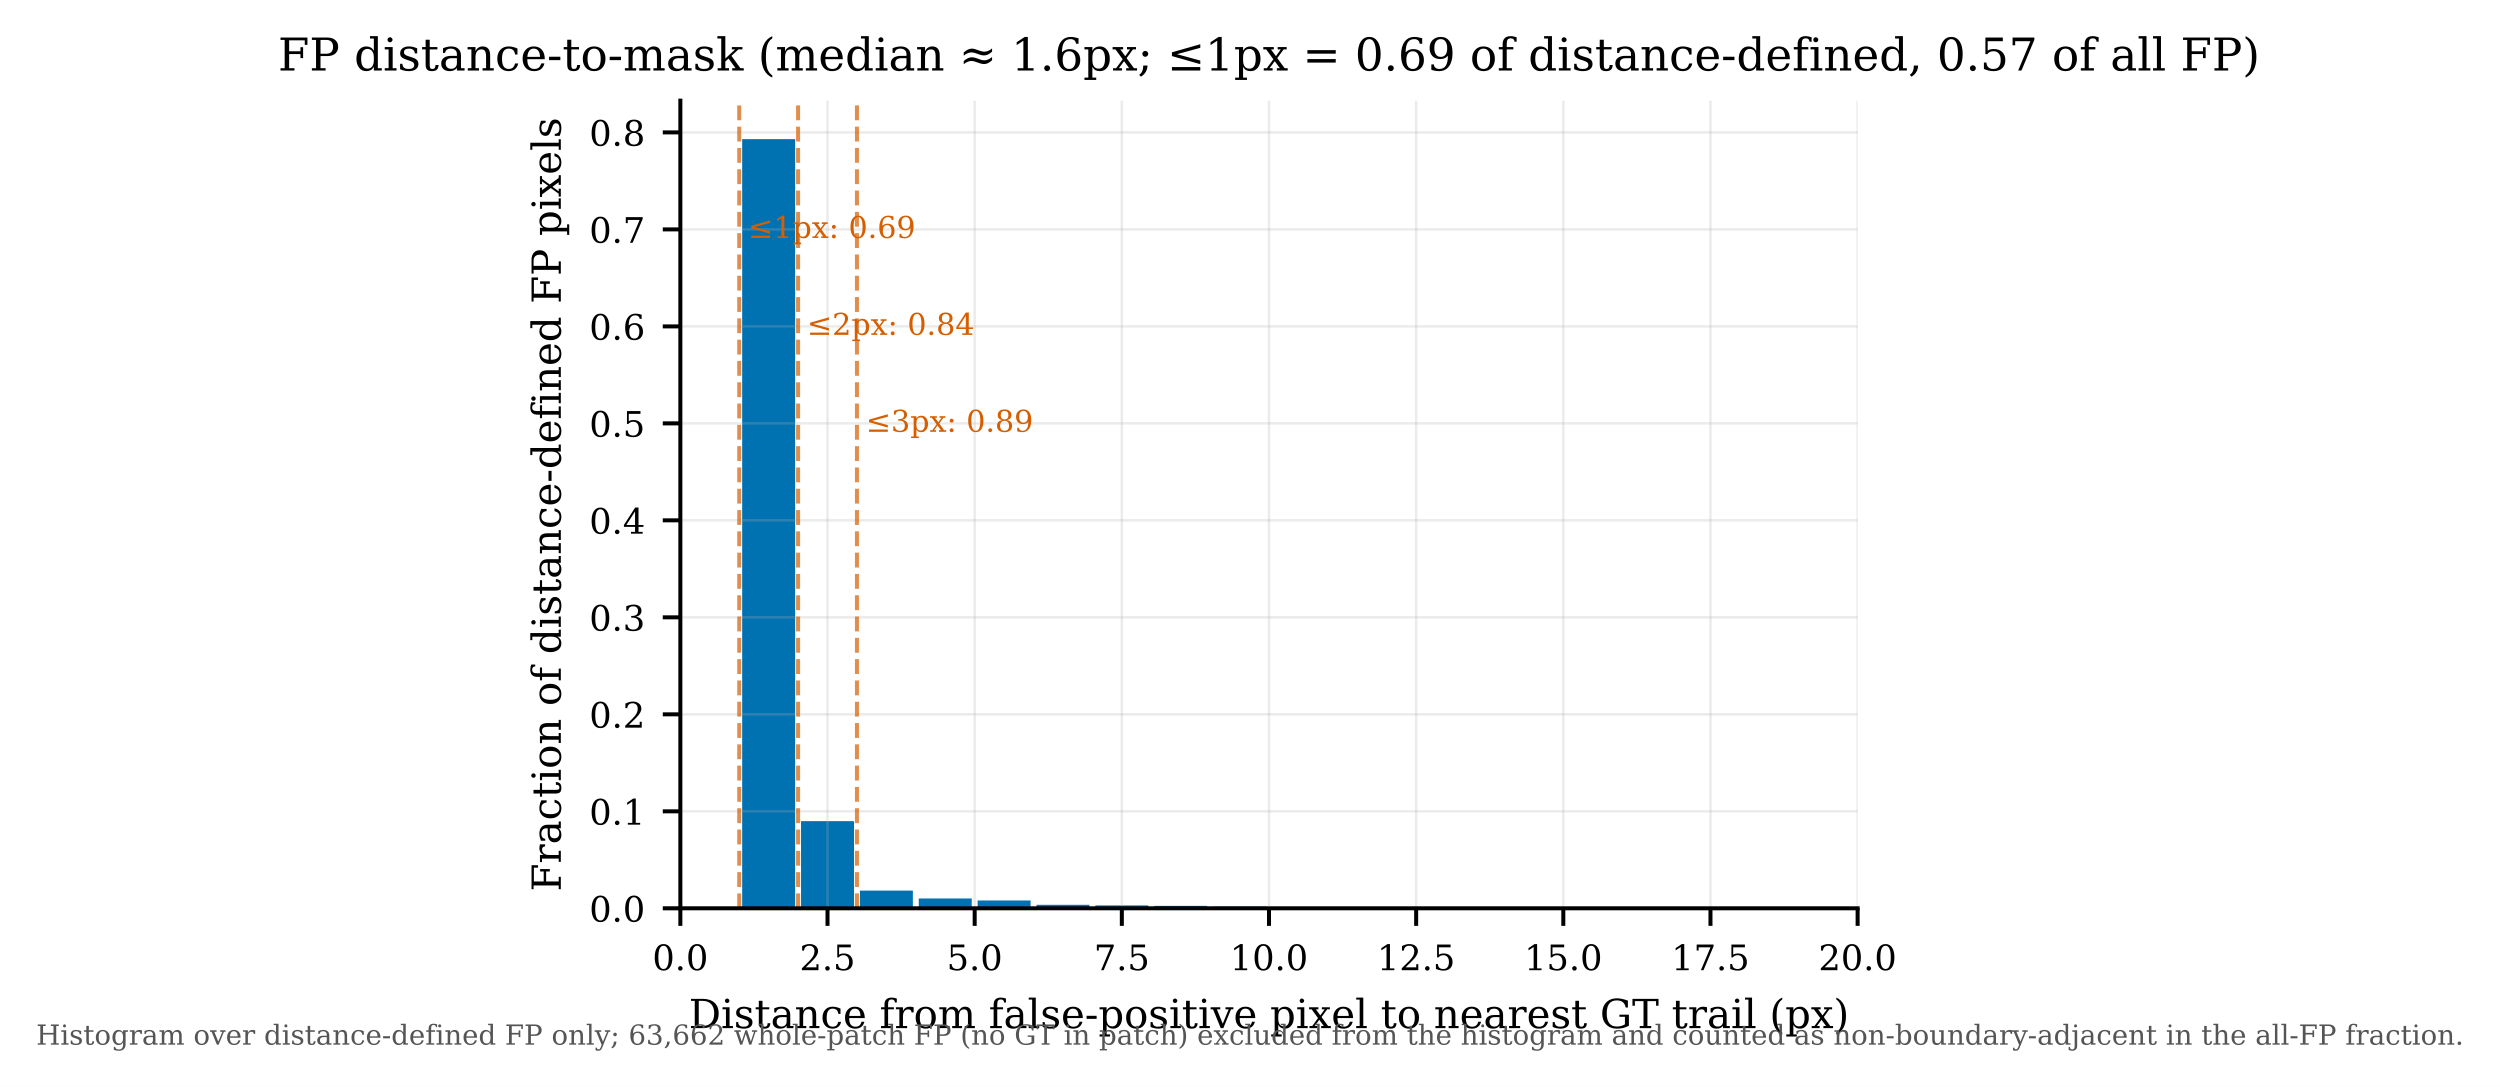
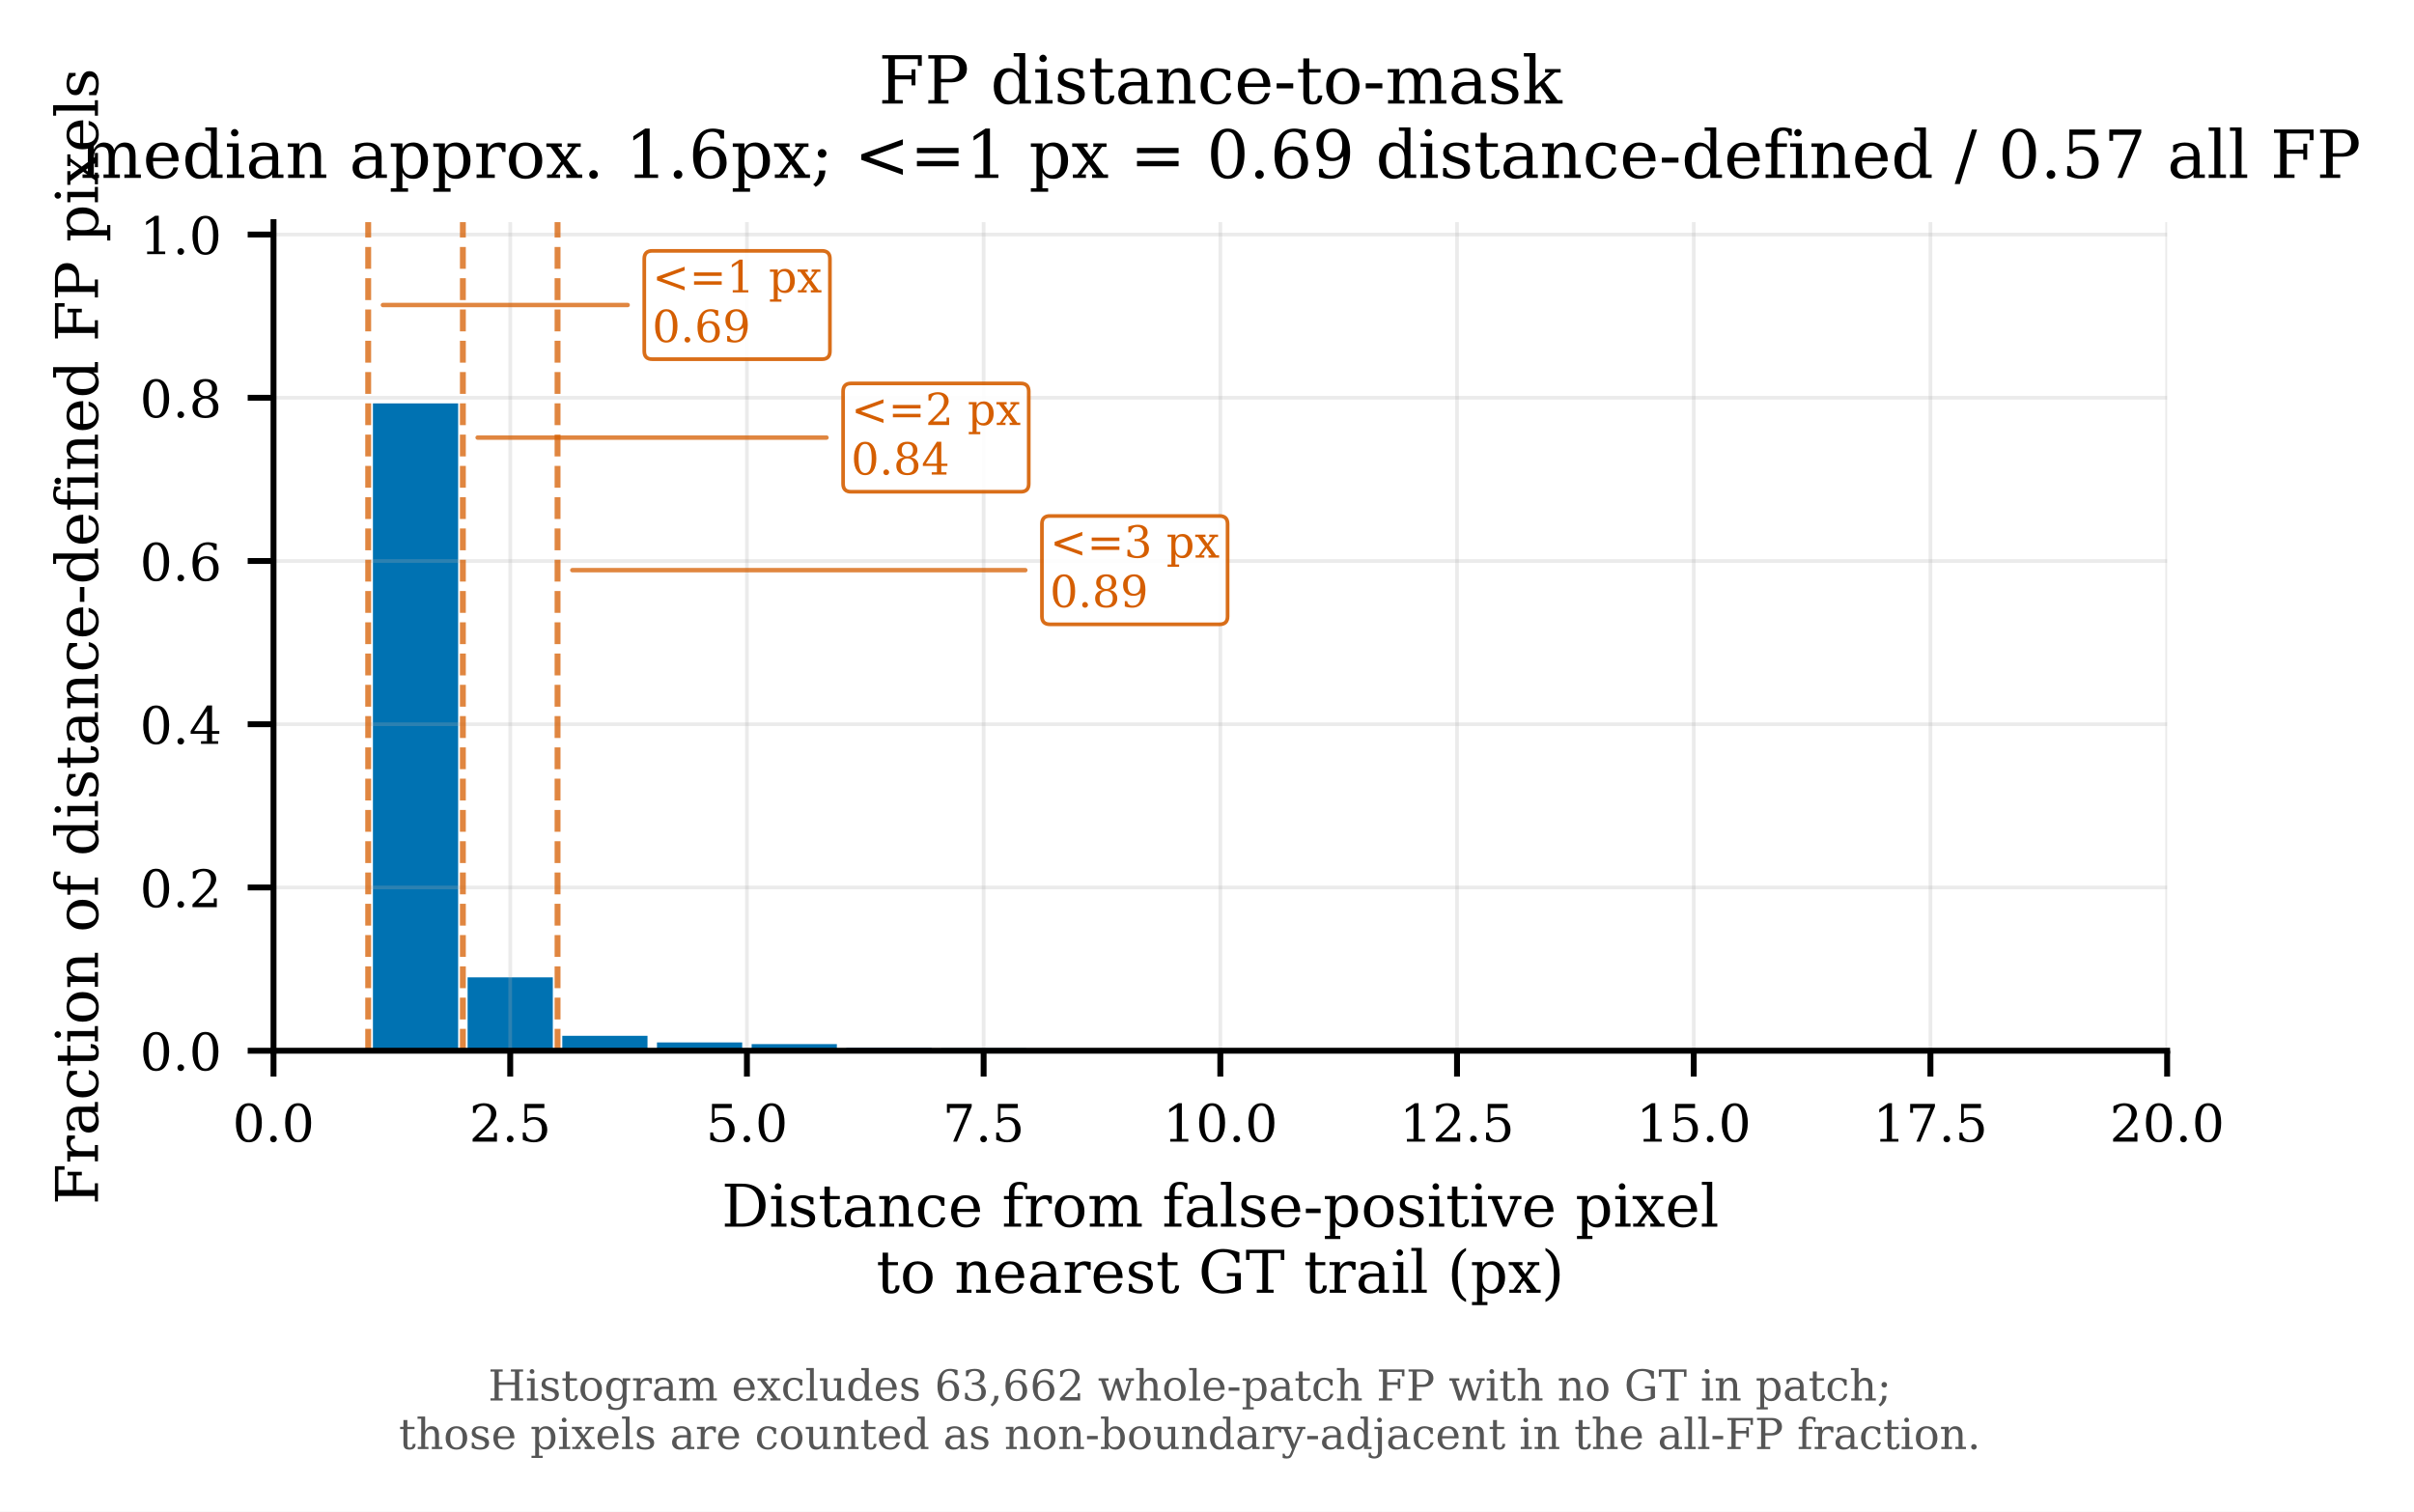
- <svg xmlns="http://www.w3.org/2000/svg" xmlns:xlink="http://www.w3.org/1999/xlink" width="497.677pt" height="216.381pt" viewBox="0 0 497.677 216.381" version="1.1">
+ <svg xmlns="http://www.w3.org/2000/svg" xmlns:xlink="http://www.w3.org/1999/xlink" width="327.217pt" height="204.925pt" viewBox="0 0 327.217 204.925" version="1.1">
  <defs>
    <style type="text/css">*{stroke-linejoin: round; stroke-linecap: butt}</style>
  </defs>
  <g id="figure_1">
    <g id="patch_1">
-       <path d="M 0 216.381 L 497.677 216.381 L 497.677 0 L 0 0 z " style="fill: #ffffff" />
+       <path d="M 0 204.925 L 327.217 204.925 L 327.217 0 L 0 0 z " style="fill: #ffffff" />
    </g>
    <g id="axes_1">
      <g id="patch_2">
-         <path d="M 135.439 180.815 L 369.799 180.815 L 369.799 20.039 L 135.439 20.039 z " style="fill: #ffffff" />
+         <path d="M 37.075 142.437 L 293.755 142.437 L 293.755 30.117 L 37.075 30.117 z " style="fill: #ffffff" />
      </g>
      <g id="patch_3">
-         <path d="M 136.025 180.815 L 146.571 180.815 L 146.571 180.815 L 136.025 180.815 z " clip-path="url(#p217c9a3f2b)" style="fill: #0072b2" />
+         <path d="M 37.716 142.437 L 49.267 142.437 L 49.267 142.437 L 37.716 142.437 z " clip-path="url(#p05a875b8cf)" style="fill: #0072b2" />
      </g>
      <g id="patch_4">
-         <path d="M 147.743 180.815 L 158.289 180.815 L 158.289 27.695 L 147.743 27.695 z " clip-path="url(#p217c9a3f2b)" style="fill: #0072b2" />
+         <path d="M 50.55 142.437 L 62.101 142.437 L 62.101 54.687 L 50.55 54.687 z " clip-path="url(#p05a875b8cf)" style="fill: #0072b2" />
      </g>
      <g id="patch_5">
-         <path d="M 159.461 180.815 L 170.007 180.815 L 170.007 163.457 L 159.461 163.457 z " clip-path="url(#p217c9a3f2b)" style="fill: #0072b2" />
+         <path d="M 63.384 142.437 L 74.935 142.437 L 74.935 132.489 L 63.384 132.489 z " clip-path="url(#p05a875b8cf)" style="fill: #0072b2" />
      </g>
      <g id="patch_6">
-         <path d="M 171.179 180.815 L 181.725 180.815 L 181.725 177.291 L 171.179 177.291 z " clip-path="url(#p217c9a3f2b)" style="fill: #0072b2" />
+         <path d="M 76.218 142.437 L 87.769 142.437 L 87.769 140.418 L 76.218 140.418 z " clip-path="url(#p05a875b8cf)" style="fill: #0072b2" />
      </g>
      <g id="patch_7">
-         <path d="M 182.897 180.815 L 193.443 180.815 L 193.443 178.853 L 182.897 178.853 z " clip-path="url(#p217c9a3f2b)" style="fill: #0072b2" />
+         <path d="M 89.052 142.437 L 100.603 142.437 L 100.603 141.312 L 89.052 141.312 z " clip-path="url(#p05a875b8cf)" style="fill: #0072b2" />
      </g>
      <g id="patch_8">
-         <path d="M 194.615 180.815 L 205.161 180.815 L 205.161 179.252 L 194.615 179.252 z " clip-path="url(#p217c9a3f2b)" style="fill: #0072b2" />
+         <path d="M 101.886 142.437 L 113.437 142.437 L 113.437 141.541 L 101.886 141.541 z " clip-path="url(#p05a875b8cf)" style="fill: #0072b2" />
      </g>
      <g id="patch_9">
-         <path d="M 206.333 180.815 L 216.879 180.815 L 216.879 180.121 L 206.333 180.121 z " clip-path="url(#p217c9a3f2b)" style="fill: #0072b2" />
+         <path d="M 114.72 142.437 L 126.271 142.437 L 126.271 142.039 L 114.72 142.039 z " clip-path="url(#p05a875b8cf)" style="fill: #0072b2" />
      </g>
      <g id="patch_10">
-         <path d="M 218.051 180.815 L 228.597 180.815 L 228.597 180.245 L 218.051 180.245 z " clip-path="url(#p217c9a3f2b)" style="fill: #0072b2" />
+         <path d="M 127.554 142.437 L 139.105 142.437 L 139.105 142.11 L 127.554 142.11 z " clip-path="url(#p05a875b8cf)" style="fill: #0072b2" />
      </g>
      <g id="patch_11">
-         <path d="M 229.769 180.815 L 240.315 180.815 L 240.315 180.326 L 229.769 180.326 z " clip-path="url(#p217c9a3f2b)" style="fill: #0072b2" />
+         <path d="M 140.388 142.437 L 151.939 142.437 L 151.939 142.157 L 140.388 142.157 z " clip-path="url(#p05a875b8cf)" style="fill: #0072b2" />
      </g>
      <g id="patch_12">
-         <path d="M 241.487 180.815 L 252.033 180.815 L 252.033 180.49 L 241.487 180.49 z " clip-path="url(#p217c9a3f2b)" style="fill: #0072b2" />
+         <path d="M 153.222 142.437 L 164.773 142.437 L 164.773 142.251 L 153.222 142.251 z " clip-path="url(#p05a875b8cf)" style="fill: #0072b2" />
      </g>
      <g id="patch_13">
-         <path d="M 253.205 180.815 L 263.751 180.815 L 263.751 180.575 L 253.205 180.575 z " clip-path="url(#p217c9a3f2b)" style="fill: #0072b2" />
+         <path d="M 166.056 142.437 L 177.607 142.437 L 177.607 142.299 L 166.056 142.299 z " clip-path="url(#p05a875b8cf)" style="fill: #0072b2" />
      </g>
      <g id="patch_14">
-         <path d="M 264.923 180.815 L 275.469 180.815 L 275.469 180.634 L 264.923 180.634 z " clip-path="url(#p217c9a3f2b)" style="fill: #0072b2" />
+         <path d="M 178.89 142.437 L 190.441 142.437 L 190.441 142.333 L 178.89 142.333 z " clip-path="url(#p05a875b8cf)" style="fill: #0072b2" />
      </g>
      <g id="patch_15">
-         <path d="M 276.641 180.815 L 287.187 180.815 L 287.187 180.659 L 276.641 180.659 z " clip-path="url(#p217c9a3f2b)" style="fill: #0072b2" />
+         <path d="M 191.724 142.437 L 203.275 142.437 L 203.275 142.347 L 191.724 142.347 z " clip-path="url(#p05a875b8cf)" style="fill: #0072b2" />
      </g>
      <g id="patch_16">
-         <path d="M 288.359 180.815 L 298.905 180.815 L 298.905 180.668 L 288.359 180.668 z " clip-path="url(#p217c9a3f2b)" style="fill: #0072b2" />
+         <path d="M 204.558 142.437 L 216.109 142.437 L 216.109 142.353 L 204.558 142.353 z " clip-path="url(#p05a875b8cf)" style="fill: #0072b2" />
      </g>
      <g id="patch_17">
-         <path d="M 300.077 180.815 L 310.623 180.815 L 310.623 180.707 L 300.077 180.707 z " clip-path="url(#p217c9a3f2b)" style="fill: #0072b2" />
+         <path d="M 217.392 142.437 L 228.943 142.437 L 228.943 142.375 L 217.392 142.375 z " clip-path="url(#p05a875b8cf)" style="fill: #0072b2" />
      </g>
      <g id="patch_18">
-         <path d="M 311.795 180.815 L 322.341 180.815 L 322.341 180.726 L 311.795 180.726 z " clip-path="url(#p217c9a3f2b)" style="fill: #0072b2" />
+         <path d="M 230.226 142.437 L 241.777 142.437 L 241.777 142.386 L 230.226 142.386 z " clip-path="url(#p05a875b8cf)" style="fill: #0072b2" />
      </g>
      <g id="patch_19">
-         <path d="M 323.513 180.815 L 334.059 180.815 L 334.059 180.747 L 323.513 180.747 z " clip-path="url(#p217c9a3f2b)" style="fill: #0072b2" />
+         <path d="M 243.06 142.437 L 254.611 142.437 L 254.611 142.398 L 243.06 142.398 z " clip-path="url(#p05a875b8cf)" style="fill: #0072b2" />
      </g>
      <g id="patch_20">
-         <path d="M 335.231 180.815 L 345.777 180.815 L 345.777 180.76 L 335.231 180.76 z " clip-path="url(#p217c9a3f2b)" style="fill: #0072b2" />
+         <path d="M 255.894 142.437 L 267.445 142.437 L 267.445 142.405 L 255.894 142.405 z " clip-path="url(#p05a875b8cf)" style="fill: #0072b2" />
      </g>
      <g id="patch_21">
-         <path d="M 346.949 180.815 L 357.495 180.815 L 357.495 180.769 L 346.949 180.769 z " clip-path="url(#p217c9a3f2b)" style="fill: #0072b2" />
+         <path d="M 268.728 142.437 L 280.279 142.437 L 280.279 142.411 L 268.728 142.411 z " clip-path="url(#p05a875b8cf)" style="fill: #0072b2" />
      </g>
      <g id="patch_22">
-         <path d="M 358.667 180.815 L 369.213 180.815 L 369.213 180.781 L 358.667 180.781 z " clip-path="url(#p217c9a3f2b)" style="fill: #0072b2" />
+         <path d="M 281.562 142.437 L 293.113 142.437 L 293.113 142.417 L 281.562 142.417 z " clip-path="url(#p05a875b8cf)" style="fill: #0072b2" />
      </g>
      <g id="matplotlib.axis_1">
        <g id="xtick_1">
          <g id="line2d_1">
-             <path d="M 135.439 180.815 L 135.439 20.039 " clip-path="url(#p217c9a3f2b)" style="fill: none; stroke: #b0b0b0; stroke-opacity: 0.25; stroke-width: 0.5; stroke-linecap: square" />
+             <path d="M 37.075 142.437 L 37.075 30.117 " clip-path="url(#p05a875b8cf)" style="fill: none; stroke: #b0b0b0; stroke-opacity: 0.25; stroke-width: 0.5; stroke-linecap: square" />
          </g>
          <g id="line2d_2">
            <defs>
-               <path id="me4deb081be" d="M 0 0 L 0 3.5 " style="stroke: #000000; stroke-width: 0.8" />
+               <path id="m025ebeea13" d="M 0 0 L 0 3.5 " style="stroke: #000000; stroke-width: 0.8" />
            </defs>
            <g>
-               <use xlink:href="#me4deb081be" x="135.439" y="180.815" style="stroke: #000000; stroke-width: 0.8" />
+               <use xlink:href="#m025ebeea13" x="37.075" y="142.437" style="stroke: #000000; stroke-width: 0.8" />
            </g>
          </g>
          <g id="text_1">
-             <text style="font-size: 7px; font-family: 'DejaVu Serif', serif; text-anchor: middle" x="135.439" y="193.133" transform="rotate(-0 135.4386 193.1335)">0.0</text>
+             <text style="font-size: 7px; font-family: 'DejaVu Serif', serif; text-anchor: middle" x="37.075" y="154.756" transform="rotate(-0 37.07469 154.7555)">0.0</text>
          </g>
        </g>
        <g id="xtick_2">
          <g id="line2d_3">
-             <path d="M 164.734 180.815 L 164.734 20.039 " clip-path="url(#p217c9a3f2b)" style="fill: none; stroke: #b0b0b0; stroke-opacity: 0.25; stroke-width: 0.5; stroke-linecap: square" />
+             <path d="M 69.16 142.437 L 69.16 30.117 " clip-path="url(#p05a875b8cf)" style="fill: none; stroke: #b0b0b0; stroke-opacity: 0.25; stroke-width: 0.5; stroke-linecap: square" />
          </g>
          <g id="line2d_4">
            <g>
-               <use xlink:href="#me4deb081be" x="164.734" y="180.815" style="stroke: #000000; stroke-width: 0.8" />
+               <use xlink:href="#m025ebeea13" x="69.16" y="142.437" style="stroke: #000000; stroke-width: 0.8" />
            </g>
          </g>
          <g id="text_2">
-             <text style="font-size: 7px; font-family: 'DejaVu Serif', serif; text-anchor: middle" x="164.734" y="193.133" transform="rotate(-0 164.7336 193.1335)">2.5</text>
+             <text style="font-size: 7px; font-family: 'DejaVu Serif', serif; text-anchor: middle" x="69.16" y="154.756" transform="rotate(-0 69.15969 154.7555)">2.5</text>
          </g>
        </g>
        <g id="xtick_3">
          <g id="line2d_5">
-             <path d="M 194.029 180.815 L 194.029 20.039 " clip-path="url(#p217c9a3f2b)" style="fill: none; stroke: #b0b0b0; stroke-opacity: 0.25; stroke-width: 0.5; stroke-linecap: square" />
+             <path d="M 101.245 142.437 L 101.245 30.117 " clip-path="url(#p05a875b8cf)" style="fill: none; stroke: #b0b0b0; stroke-opacity: 0.25; stroke-width: 0.5; stroke-linecap: square" />
          </g>
          <g id="line2d_6">
            <g>
-               <use xlink:href="#me4deb081be" x="194.029" y="180.815" style="stroke: #000000; stroke-width: 0.8" />
+               <use xlink:href="#m025ebeea13" x="101.245" y="142.437" style="stroke: #000000; stroke-width: 0.8" />
            </g>
          </g>
          <g id="text_3">
-             <text style="font-size: 7px; font-family: 'DejaVu Serif', serif; text-anchor: middle" x="194.029" y="193.133" transform="rotate(-0 194.0286 193.1335)">5.0</text>
+             <text style="font-size: 7px; font-family: 'DejaVu Serif', serif; text-anchor: middle" x="101.245" y="154.756" transform="rotate(-0 101.2447 154.7555)">5.0</text>
          </g>
        </g>
        <g id="xtick_4">
          <g id="line2d_7">
-             <path d="M 223.324 180.815 L 223.324 20.039 " clip-path="url(#p217c9a3f2b)" style="fill: none; stroke: #b0b0b0; stroke-opacity: 0.25; stroke-width: 0.5; stroke-linecap: square" />
+             <path d="M 133.33 142.437 L 133.33 30.117 " clip-path="url(#p05a875b8cf)" style="fill: none; stroke: #b0b0b0; stroke-opacity: 0.25; stroke-width: 0.5; stroke-linecap: square" />
          </g>
          <g id="line2d_8">
            <g>
-               <use xlink:href="#me4deb081be" x="223.324" y="180.815" style="stroke: #000000; stroke-width: 0.8" />
+               <use xlink:href="#m025ebeea13" x="133.33" y="142.437" style="stroke: #000000; stroke-width: 0.8" />
            </g>
          </g>
          <g id="text_4">
-             <text style="font-size: 7px; font-family: 'DejaVu Serif', serif; text-anchor: middle" x="223.324" y="193.133" transform="rotate(-0 223.3236 193.1335)">7.5</text>
+             <text style="font-size: 7px; font-family: 'DejaVu Serif', serif; text-anchor: middle" x="133.33" y="154.756" transform="rotate(-0 133.3297 154.7555)">7.5</text>
          </g>
        </g>
        <g id="xtick_5">
          <g id="line2d_9">
-             <path d="M 252.619 180.815 L 252.619 20.039 " clip-path="url(#p217c9a3f2b)" style="fill: none; stroke: #b0b0b0; stroke-opacity: 0.25; stroke-width: 0.5; stroke-linecap: square" />
+             <path d="M 165.415 142.437 L 165.415 30.117 " clip-path="url(#p05a875b8cf)" style="fill: none; stroke: #b0b0b0; stroke-opacity: 0.25; stroke-width: 0.5; stroke-linecap: square" />
          </g>
          <g id="line2d_10">
            <g>
-               <use xlink:href="#me4deb081be" x="252.619" y="180.815" style="stroke: #000000; stroke-width: 0.8" />
+               <use xlink:href="#m025ebeea13" x="165.415" y="142.437" style="stroke: #000000; stroke-width: 0.8" />
            </g>
          </g>
          <g id="text_5">
-             <text style="font-size: 7px; font-family: 'DejaVu Serif', serif; text-anchor: middle" x="252.619" y="193.133" transform="rotate(-0 252.6186 193.1335)">10.0</text>
+             <text style="font-size: 7px; font-family: 'DejaVu Serif', serif; text-anchor: middle" x="165.415" y="154.756" transform="rotate(-0 165.4147 154.7555)">10.0</text>
          </g>
        </g>
        <g id="xtick_6">
          <g id="line2d_11">
-             <path d="M 281.914 180.815 L 281.914 20.039 " clip-path="url(#p217c9a3f2b)" style="fill: none; stroke: #b0b0b0; stroke-opacity: 0.25; stroke-width: 0.5; stroke-linecap: square" />
+             <path d="M 197.5 142.437 L 197.5 30.117 " clip-path="url(#p05a875b8cf)" style="fill: none; stroke: #b0b0b0; stroke-opacity: 0.25; stroke-width: 0.5; stroke-linecap: square" />
          </g>
          <g id="line2d_12">
            <g>
-               <use xlink:href="#me4deb081be" x="281.914" y="180.815" style="stroke: #000000; stroke-width: 0.8" />
+               <use xlink:href="#m025ebeea13" x="197.5" y="142.437" style="stroke: #000000; stroke-width: 0.8" />
            </g>
          </g>
          <g id="text_6">
-             <text style="font-size: 7px; font-family: 'DejaVu Serif', serif; text-anchor: middle" x="281.914" y="193.133" transform="rotate(-0 281.9136 193.1335)">12.5</text>
+             <text style="font-size: 7px; font-family: 'DejaVu Serif', serif; text-anchor: middle" x="197.5" y="154.756" transform="rotate(-0 197.4997 154.7555)">12.5</text>
          </g>
        </g>
        <g id="xtick_7">
          <g id="line2d_13">
-             <path d="M 311.209 180.815 L 311.209 20.039 " clip-path="url(#p217c9a3f2b)" style="fill: none; stroke: #b0b0b0; stroke-opacity: 0.25; stroke-width: 0.5; stroke-linecap: square" />
+             <path d="M 229.585 142.437 L 229.585 30.117 " clip-path="url(#p05a875b8cf)" style="fill: none; stroke: #b0b0b0; stroke-opacity: 0.25; stroke-width: 0.5; stroke-linecap: square" />
          </g>
          <g id="line2d_14">
            <g>
-               <use xlink:href="#me4deb081be" x="311.209" y="180.815" style="stroke: #000000; stroke-width: 0.8" />
+               <use xlink:href="#m025ebeea13" x="229.585" y="142.437" style="stroke: #000000; stroke-width: 0.8" />
            </g>
          </g>
          <g id="text_7">
-             <text style="font-size: 7px; font-family: 'DejaVu Serif', serif; text-anchor: middle" x="311.209" y="193.133" transform="rotate(-0 311.2086 193.1335)">15.0</text>
+             <text style="font-size: 7px; font-family: 'DejaVu Serif', serif; text-anchor: middle" x="229.585" y="154.756" transform="rotate(-0 229.5847 154.7555)">15.0</text>
          </g>
        </g>
        <g id="xtick_8">
          <g id="line2d_15">
-             <path d="M 340.504 180.815 L 340.504 20.039 " clip-path="url(#p217c9a3f2b)" style="fill: none; stroke: #b0b0b0; stroke-opacity: 0.25; stroke-width: 0.5; stroke-linecap: square" />
+             <path d="M 261.67 142.437 L 261.67 30.117 " clip-path="url(#p05a875b8cf)" style="fill: none; stroke: #b0b0b0; stroke-opacity: 0.25; stroke-width: 0.5; stroke-linecap: square" />
          </g>
          <g id="line2d_16">
            <g>
-               <use xlink:href="#me4deb081be" x="340.504" y="180.815" style="stroke: #000000; stroke-width: 0.8" />
+               <use xlink:href="#m025ebeea13" x="261.67" y="142.437" style="stroke: #000000; stroke-width: 0.8" />
            </g>
          </g>
          <g id="text_8">
-             <text style="font-size: 7px; font-family: 'DejaVu Serif', serif; text-anchor: middle" x="340.504" y="193.133" transform="rotate(-0 340.5036 193.1335)">17.5</text>
+             <text style="font-size: 7px; font-family: 'DejaVu Serif', serif; text-anchor: middle" x="261.67" y="154.756" transform="rotate(-0 261.6697 154.7555)">17.5</text>
          </g>
        </g>
        <g id="xtick_9">
          <g id="line2d_17">
-             <path d="M 369.799 180.815 L 369.799 20.039 " clip-path="url(#p217c9a3f2b)" style="fill: none; stroke: #b0b0b0; stroke-opacity: 0.25; stroke-width: 0.5; stroke-linecap: square" />
+             <path d="M 293.755 142.437 L 293.755 30.117 " clip-path="url(#p05a875b8cf)" style="fill: none; stroke: #b0b0b0; stroke-opacity: 0.25; stroke-width: 0.5; stroke-linecap: square" />
          </g>
          <g id="line2d_18">
            <g>
-               <use xlink:href="#me4deb081be" x="369.799" y="180.815" style="stroke: #000000; stroke-width: 0.8" />
+               <use xlink:href="#m025ebeea13" x="293.755" y="142.437" style="stroke: #000000; stroke-width: 0.8" />
            </g>
          </g>
          <g id="text_9">
-             <text style="font-size: 7px; font-family: 'DejaVu Serif', serif; text-anchor: middle" x="369.799" y="193.133" transform="rotate(-0 369.7986 193.1335)">20.0</text>
+             <text style="font-size: 7px; font-family: 'DejaVu Serif', serif; text-anchor: middle" x="293.755" y="154.756" transform="rotate(-0 293.7547 154.7555)">20.0</text>
          </g>
        </g>
        <g id="text_10">
-           <text style="font-size: 8px; font-family: 'DejaVu Serif', serif; text-anchor: middle" x="252.619" y="204.668" transform="rotate(-0 252.6186 204.668)">Distance from false-positive pixel to nearest GT trail (px)</text>
+           <text style="font-size: 8px; font-family: 'DejaVu Serif', serif" transform="translate(97.81781 166.2901)">Distance from false-positive pixel</text>
+           <text style="font-size: 8px; font-family: 'DejaVu Serif', serif" transform="translate(118.7816 175.2483)">to nearest GT trail (px)</text>
        </g>
      </g>
      <g id="matplotlib.axis_2">
        <g id="ytick_1">
          <g id="line2d_19">
-             <path d="M 135.439 180.815 L 369.799 180.815 " clip-path="url(#p217c9a3f2b)" style="fill: none; stroke: #b0b0b0; stroke-opacity: 0.25; stroke-width: 0.5; stroke-linecap: square" />
+             <path d="M 37.075 142.437 L 293.755 142.437 " clip-path="url(#p05a875b8cf)" style="fill: none; stroke: #b0b0b0; stroke-opacity: 0.25; stroke-width: 0.5; stroke-linecap: square" />
          </g>
          <g id="line2d_20">
            <defs>
-               <path id="m4d2fc970d9" d="M 0 0 L -3.5 0 " style="stroke: #000000; stroke-width: 0.8" />
+               <path id="m6b571334d8" d="M 0 0 L -3.5 0 " style="stroke: #000000; stroke-width: 0.8" />
            </defs>
            <g>
-               <use xlink:href="#m4d2fc970d9" x="135.439" y="180.815" style="stroke: #000000; stroke-width: 0.8" />
+               <use xlink:href="#m6b571334d8" x="37.075" y="142.437" style="stroke: #000000; stroke-width: 0.8" />
            </g>
          </g>
          <g id="text_11">
-             <text style="font-size: 7px; font-family: 'DejaVu Serif', serif; text-anchor: end" x="128.439" y="183.474" transform="rotate(-0 128.4386 183.474)">0.0</text>
+             <text style="font-size: 7px; font-family: 'DejaVu Serif', serif; text-anchor: end" x="30.075" y="145.096" transform="rotate(-0 30.07469 145.0961)">0.0</text>
          </g>
        </g>
        <g id="ytick_2">
          <g id="line2d_21">
-             <path d="M 135.439 161.508 L 369.799 161.508 " clip-path="url(#p217c9a3f2b)" style="fill: none; stroke: #b0b0b0; stroke-opacity: 0.25; stroke-width: 0.5; stroke-linecap: square" />
+             <path d="M 37.075 120.308 L 293.755 120.308 " clip-path="url(#p05a875b8cf)" style="fill: none; stroke: #b0b0b0; stroke-opacity: 0.25; stroke-width: 0.5; stroke-linecap: square" />
          </g>
          <g id="line2d_22">
            <g>
-               <use xlink:href="#m4d2fc970d9" x="135.439" y="161.508" style="stroke: #000000; stroke-width: 0.8" />
+               <use xlink:href="#m6b571334d8" x="37.075" y="120.308" style="stroke: #000000; stroke-width: 0.8" />
            </g>
          </g>
          <g id="text_12">
-             <text style="font-size: 7px; font-family: 'DejaVu Serif', serif; text-anchor: end" x="128.439" y="164.167" transform="rotate(-0 128.4386 164.167)">0.1</text>
+             <text style="font-size: 7px; font-family: 'DejaVu Serif', serif; text-anchor: end" x="30.075" y="122.967" transform="rotate(-0 30.07469 122.9671)">0.2</text>
          </g>
        </g>
        <g id="ytick_3">
          <g id="line2d_23">
-             <path d="M 135.439 142.2 L 369.799 142.2 " clip-path="url(#p217c9a3f2b)" style="fill: none; stroke: #b0b0b0; stroke-opacity: 0.25; stroke-width: 0.5; stroke-linecap: square" />
+             <path d="M 37.075 98.179 L 293.755 98.179 " clip-path="url(#p05a875b8cf)" style="fill: none; stroke: #b0b0b0; stroke-opacity: 0.25; stroke-width: 0.5; stroke-linecap: square" />
          </g>
          <g id="line2d_24">
            <g>
-               <use xlink:href="#m4d2fc970d9" x="135.439" y="142.2" style="stroke: #000000; stroke-width: 0.8" />
+               <use xlink:href="#m6b571334d8" x="37.075" y="98.179" style="stroke: #000000; stroke-width: 0.8" />
            </g>
          </g>
          <g id="text_13">
-             <text style="font-size: 7px; font-family: 'DejaVu Serif', serif; text-anchor: end" x="128.439" y="144.86" transform="rotate(-0 128.4386 144.8599)">0.2</text>
+             <text style="font-size: 7px; font-family: 'DejaVu Serif', serif; text-anchor: end" x="30.075" y="100.838" transform="rotate(-0 30.07469 100.8381)">0.4</text>
          </g>
        </g>
        <g id="ytick_4">
          <g id="line2d_25">
-             <path d="M 135.439 122.893 L 369.799 122.893 " clip-path="url(#p217c9a3f2b)" style="fill: none; stroke: #b0b0b0; stroke-opacity: 0.25; stroke-width: 0.5; stroke-linecap: square" />
+             <path d="M 37.075 76.05 L 293.755 76.05 " clip-path="url(#p05a875b8cf)" style="fill: none; stroke: #b0b0b0; stroke-opacity: 0.25; stroke-width: 0.5; stroke-linecap: square" />
          </g>
          <g id="line2d_26">
            <g>
-               <use xlink:href="#m4d2fc970d9" x="135.439" y="122.893" style="stroke: #000000; stroke-width: 0.8" />
+               <use xlink:href="#m6b571334d8" x="37.075" y="76.05" style="stroke: #000000; stroke-width: 0.8" />
            </g>
          </g>
          <g id="text_14">
-             <text style="font-size: 7px; font-family: 'DejaVu Serif', serif; text-anchor: end" x="128.439" y="125.553" transform="rotate(-0 128.4386 125.5528)">0.3</text>
+             <text style="font-size: 7px; font-family: 'DejaVu Serif', serif; text-anchor: end" x="30.075" y="78.709" transform="rotate(-0 30.07469 78.7091)">0.6</text>
          </g>
        </g>
        <g id="ytick_5">
          <g id="line2d_27">
-             <path d="M 135.439 103.586 L 369.799 103.586 " clip-path="url(#p217c9a3f2b)" style="fill: none; stroke: #b0b0b0; stroke-opacity: 0.25; stroke-width: 0.5; stroke-linecap: square" />
+             <path d="M 37.075 53.921 L 293.755 53.921 " clip-path="url(#p05a875b8cf)" style="fill: none; stroke: #b0b0b0; stroke-opacity: 0.25; stroke-width: 0.5; stroke-linecap: square" />
          </g>
          <g id="line2d_28">
            <g>
-               <use xlink:href="#m4d2fc970d9" x="135.439" y="103.586" style="stroke: #000000; stroke-width: 0.8" />
+               <use xlink:href="#m6b571334d8" x="37.075" y="53.921" style="stroke: #000000; stroke-width: 0.8" />
            </g>
          </g>
          <g id="text_15">
-             <text style="font-size: 7px; font-family: 'DejaVu Serif', serif; text-anchor: end" x="128.439" y="106.246" transform="rotate(-0 128.4386 106.2458)">0.4</text>
+             <text style="font-size: 7px; font-family: 'DejaVu Serif', serif; text-anchor: end" x="30.075" y="56.58" transform="rotate(-0 30.07469 56.5801)">0.8</text>
          </g>
        </g>
        <g id="ytick_6">
          <g id="line2d_29">
-             <path d="M 135.439 84.279 L 369.799 84.279 " clip-path="url(#p217c9a3f2b)" style="fill: none; stroke: #b0b0b0; stroke-opacity: 0.25; stroke-width: 0.5; stroke-linecap: square" />
+             <path d="M 37.075 31.792 L 293.755 31.792 " clip-path="url(#p05a875b8cf)" style="fill: none; stroke: #b0b0b0; stroke-opacity: 0.25; stroke-width: 0.5; stroke-linecap: square" />
          </g>
          <g id="line2d_30">
            <g>
-               <use xlink:href="#m4d2fc970d9" x="135.439" y="84.279" style="stroke: #000000; stroke-width: 0.8" />
+               <use xlink:href="#m6b571334d8" x="37.075" y="31.792" style="stroke: #000000; stroke-width: 0.8" />
            </g>
          </g>
          <g id="text_16">
-             <text style="font-size: 7px; font-family: 'DejaVu Serif', serif; text-anchor: end" x="128.439" y="86.939" transform="rotate(-0 128.4386 86.93868)">0.5</text>
-           </g>
-         </g>
-         <g id="ytick_7">
-           <g id="line2d_31">
-             <path d="M 135.439 64.972 L 369.799 64.972 " clip-path="url(#p217c9a3f2b)" style="fill: none; stroke: #b0b0b0; stroke-opacity: 0.25; stroke-width: 0.5; stroke-linecap: square" />
-           </g>
-           <g id="line2d_32">
-             <g>
-               <use xlink:href="#m4d2fc970d9" x="135.439" y="64.972" style="stroke: #000000; stroke-width: 0.8" />
-             </g>
-           </g>
-           <g id="text_17">
-             <text style="font-size: 7px; font-family: 'DejaVu Serif', serif; text-anchor: end" x="128.439" y="67.632" transform="rotate(-0 128.4386 67.6316)">0.6</text>
-           </g>
-         </g>
-         <g id="ytick_8">
-           <g id="line2d_33">
-             <path d="M 135.439 45.665 L 369.799 45.665 " clip-path="url(#p217c9a3f2b)" style="fill: none; stroke: #b0b0b0; stroke-opacity: 0.25; stroke-width: 0.5; stroke-linecap: square" />
-           </g>
-           <g id="line2d_34">
-             <g>
-               <use xlink:href="#m4d2fc970d9" x="135.439" y="45.665" style="stroke: #000000; stroke-width: 0.8" />
-             </g>
-           </g>
-           <g id="text_18">
-             <text style="font-size: 7px; font-family: 'DejaVu Serif', serif; text-anchor: end" x="128.439" y="48.325" transform="rotate(-0 128.4386 48.32453)">0.7</text>
-           </g>
-         </g>
-         <g id="ytick_9">
-           <g id="line2d_35">
-             <path d="M 135.439 26.358 L 369.799 26.358 " clip-path="url(#p217c9a3f2b)" style="fill: none; stroke: #b0b0b0; stroke-opacity: 0.25; stroke-width: 0.5; stroke-linecap: square" />
-           </g>
-           <g id="line2d_36">
-             <g>
-               <use xlink:href="#m4d2fc970d9" x="135.439" y="26.358" style="stroke: #000000; stroke-width: 0.8" />
-             </g>
-           </g>
-           <g id="text_19">
-             <text style="font-size: 7px; font-family: 'DejaVu Serif', serif; text-anchor: end" x="128.439" y="29.017" transform="rotate(-0 128.4386 29.01746)">0.8</text>
-           </g>
-         </g>
-         <g id="text_20">
-           <text style="font-size: 8px; font-family: 'DejaVu Serif', serif; text-anchor: middle" x="111.643" y="100.427" transform="rotate(-90 111.6427 100.4266)">Fraction of distance-defined FP pixels</text>
-         </g>
-       </g>
-       <g id="line2d_37">
-         <path d="M 147.157 180.815 L 147.157 20.039 " clip-path="url(#p217c9a3f2b)" style="fill: none; stroke-dasharray: 2.96,1.28; stroke-dashoffset: 0; stroke: #d55e00; stroke-opacity: 0.7; stroke-width: 0.8" />
-       </g>
-       <g id="line2d_38">
-         <path d="M 158.875 180.815 L 158.875 20.039 " clip-path="url(#p217c9a3f2b)" style="fill: none; stroke-dasharray: 2.96,1.28; stroke-dashoffset: 0; stroke: #d55e00; stroke-opacity: 0.7; stroke-width: 0.8" />
-       </g>
-       <g id="line2d_39">
-         <path d="M 170.593 180.815 L 170.593 20.039 " clip-path="url(#p217c9a3f2b)" style="fill: none; stroke-dasharray: 2.96,1.28; stroke-dashoffset: 0; stroke: #d55e00; stroke-opacity: 0.7; stroke-width: 0.8" />
+             <text style="font-size: 7px; font-family: 'DejaVu Serif', serif; text-anchor: end" x="30.075" y="34.451" transform="rotate(-0 30.07469 34.45111)">1.0</text>
+           </g>
+         </g>
+         <g id="text_17">
+           <text style="font-size: 8px; font-family: 'DejaVu Serif', serif; text-anchor: middle" x="13.279" y="86.277" transform="rotate(-90 13.27875 86.27662)">Fraction of distance-defined FP pixels</text>
+         </g>
+       </g>
+       <g id="line2d_31">
+         <path d="M 49.909 142.437 L 49.909 30.117 " clip-path="url(#p05a875b8cf)" style="fill: none; stroke-dasharray: 2.96,1.28; stroke-dashoffset: 0; stroke: #d55e00; stroke-opacity: 0.75; stroke-width: 0.8" />
+       </g>
+       <g id="line2d_32">
+         <path d="M 62.743 142.437 L 62.743 30.117 " clip-path="url(#p05a875b8cf)" style="fill: none; stroke-dasharray: 2.96,1.28; stroke-dashoffset: 0; stroke: #d55e00; stroke-opacity: 0.75; stroke-width: 0.8" />
+       </g>
+       <g id="line2d_33">
+         <path d="M 75.577 142.437 L 75.577 30.117 " clip-path="url(#p05a875b8cf)" style="fill: none; stroke-dasharray: 2.96,1.28; stroke-dashoffset: 0; stroke: #d55e00; stroke-opacity: 0.75; stroke-width: 0.8" />
      </g>
      <g id="patch_23">
-         <path d="M 135.439 180.815 L 135.439 20.039 " style="fill: none; stroke: #000000; stroke-width: 0.8; stroke-linejoin: miter; stroke-linecap: square" />
+         <path d="M 37.075 142.437 L 37.075 30.117 " style="fill: none; stroke: #000000; stroke-width: 0.8; stroke-linejoin: miter; stroke-linecap: square" />
      </g>
      <g id="patch_24">
-         <path d="M 135.439 180.815 L 369.799 180.815 " style="fill: none; stroke: #000000; stroke-width: 0.8; stroke-linejoin: miter; stroke-linecap: square" />
+         <path d="M 37.075 142.437 L 293.755 142.437 " style="fill: none; stroke: #000000; stroke-width: 0.8; stroke-linejoin: miter; stroke-linecap: square" />
+       </g>
+       <g id="patch_25">
+         <path d="M 85.078 41.349 Q 68.492 41.349 51.905 41.349 " style="fill: none; opacity: 0.75; stroke: #d55e00; stroke-width: 0.6; stroke-linecap: round" />
+       </g>
+       <g id="text_18">
+         <g id="patch_26">
+           <path d="M 88.411 48.691 L 111.415 48.691 Q 112.495 48.691 112.495 47.611 L 112.495 35.086 Q 112.495 34.006 111.415 34.006 L 88.411 34.006 Q 87.331 34.006 87.331 35.086 L 87.331 47.611 Q 87.331 48.691 88.411 48.691 z " style="fill: #ffffff; opacity: 0.9; stroke: #d55e00; stroke-width: 0.5; stroke-linejoin: miter" />
+         </g>
+         <text style="font-size: 6px; font-family: 'DejaVu Serif', serif; fill: #d55e00" transform="translate(88.41069 39.64491)">&lt;=1 px</text>
+         <text style="font-size: 6px; font-family: 'DejaVu Serif', serif; fill: #d55e00" transform="translate(88.41069 46.36359)">0.69</text>
+       </g>
+       <g id="patch_27">
+         <path d="M 112.031 59.32 Q 88.387 59.32 64.743 59.32 " style="fill: none; opacity: 0.75; stroke: #d55e00; stroke-width: 0.6; stroke-linecap: round" />
+       </g>
+       <g id="text_19">
+         <g id="patch_28">
+           <path d="M 115.362 66.663 L 138.366 66.663 Q 139.446 66.663 139.446 65.583 L 139.446 53.057 Q 139.446 51.977 138.366 51.977 L 115.362 51.977 Q 114.282 51.977 114.282 53.057 L 114.282 65.583 Q 114.282 66.663 115.362 66.663 z " style="fill: #ffffff; opacity: 0.9; stroke: #d55e00; stroke-width: 0.5; stroke-linejoin: miter" />
+         </g>
+         <text style="font-size: 6px; font-family: 'DejaVu Serif', serif; fill: #d55e00" transform="translate(115.3621 57.61611)">&lt;=2 px</text>
+         <text style="font-size: 6px; font-family: 'DejaVu Serif', serif; fill: #d55e00" transform="translate(115.3621 64.33479)">0.84</text>
+       </g>
+       <g id="patch_29">
+         <path d="M 138.984 77.291 Q 108.281 77.291 77.578 77.291 " style="fill: none; opacity: 0.75; stroke: #d55e00; stroke-width: 0.6; stroke-linecap: round" />
+       </g>
+       <g id="text_20">
+         <g id="patch_30">
+           <path d="M 142.313 84.634 L 165.318 84.634 Q 166.398 84.634 166.398 83.554 L 166.398 71.028 Q 166.398 69.948 165.318 69.948 L 142.313 69.948 Q 141.233 69.948 141.233 71.028 L 141.233 83.554 Q 141.233 84.634 142.313 84.634 z " style="fill: #ffffff; opacity: 0.9; stroke: #d55e00; stroke-width: 0.5; stroke-linejoin: miter" />
+         </g>
+         <text style="font-size: 6px; font-family: 'DejaVu Serif', serif; fill: #d55e00" transform="translate(142.3135 75.58731)">&lt;=3 px</text>
+         <text style="font-size: 6px; font-family: 'DejaVu Serif', serif; fill: #d55e00" transform="translate(142.3135 82.30599)">0.89</text>
      </g>
      <g id="text_21">
-         <text style="font-size: 6px; font-family: 'DejaVu Serif', serif; text-anchor: start; fill: #d55e00" x="148.914" y="47.371" transform="rotate(-0 148.9143 47.37051)">≤1px: 0.69</text>
-       </g>
-       <g id="text_22">
-         <text style="font-size: 6px; font-family: 'DejaVu Serif', serif; text-anchor: start; fill: #d55e00" x="160.632" y="66.664" transform="rotate(-0 160.6323 66.66363)">≤2px: 0.84</text>
-       </g>
-       <g id="text_23">
-         <text style="font-size: 6px; font-family: 'DejaVu Serif', serif; text-anchor: start; fill: #d55e00" x="172.35" y="85.957" transform="rotate(-0 172.3503 85.95675)">≤3px: 0.89</text>
-       </g>
-       <g id="text_24">
-         <text style="font-size: 9px; font-family: 'DejaVu Serif', serif; text-anchor: middle" x="252.619" y="14.039" transform="rotate(-0 252.6186 14.03859)">FP distance-to-mask  (median ≈ 1.6px; ≤1px = 0.69 of distance-defined, 0.57 of all FP)</text>
+         <text style="font-size: 9px; font-family: 'DejaVu Serif', serif" transform="translate(119.0865 14.03859)">FP distance-to-mask</text>
+         <text style="font-size: 9px; font-family: 'DejaVu Serif', serif" transform="translate(10.81227 24.11662)">median approx. 1.6px; &lt;=1 px = 0.69 distance-defined / 0.57 all FP</text>
      </g>
    </g>
-     <g id="text_25">
-       <text style="font-size: 5.5px; font-family: 'DejaVu Serif', serif; text-anchor: middle; fill: #555555" x="248.839" y="207.959" transform="rotate(-0 248.8386 207.9586)">Histogram over distance-defined FP only; 63,662 whole-patch FP (no GT in patch) excluded from the histogram and counted as non-boundary-adjacent in the all-FP fraction.</text>
+     <g id="text_22">
+       <text style="font-size: 5.8px; font-family: 'DejaVu Serif', serif; fill: #555555" transform="translate(66.17372 189.8594)">Histogram excludes 63,662 whole-patch FP with no GT in patch;</text>
+       <text style="font-size: 5.8px; font-family: 'DejaVu Serif', serif; fill: #555555" transform="translate(54.06123 196.4366)">those pixels are counted as non-boundary-adjacent in the all-FP fraction.</text>
    </g>
  </g>
  <defs>
-     <clipPath id="p217c9a3f2b">
-       <rect x="135.439" y="20.039" width="234.36" height="160.776" />
+     <clipPath id="p05a875b8cf">
+       <rect x="37.075" y="30.117" width="256.68" height="112.32" />
    </clipPath>
  </defs>
</svg>
